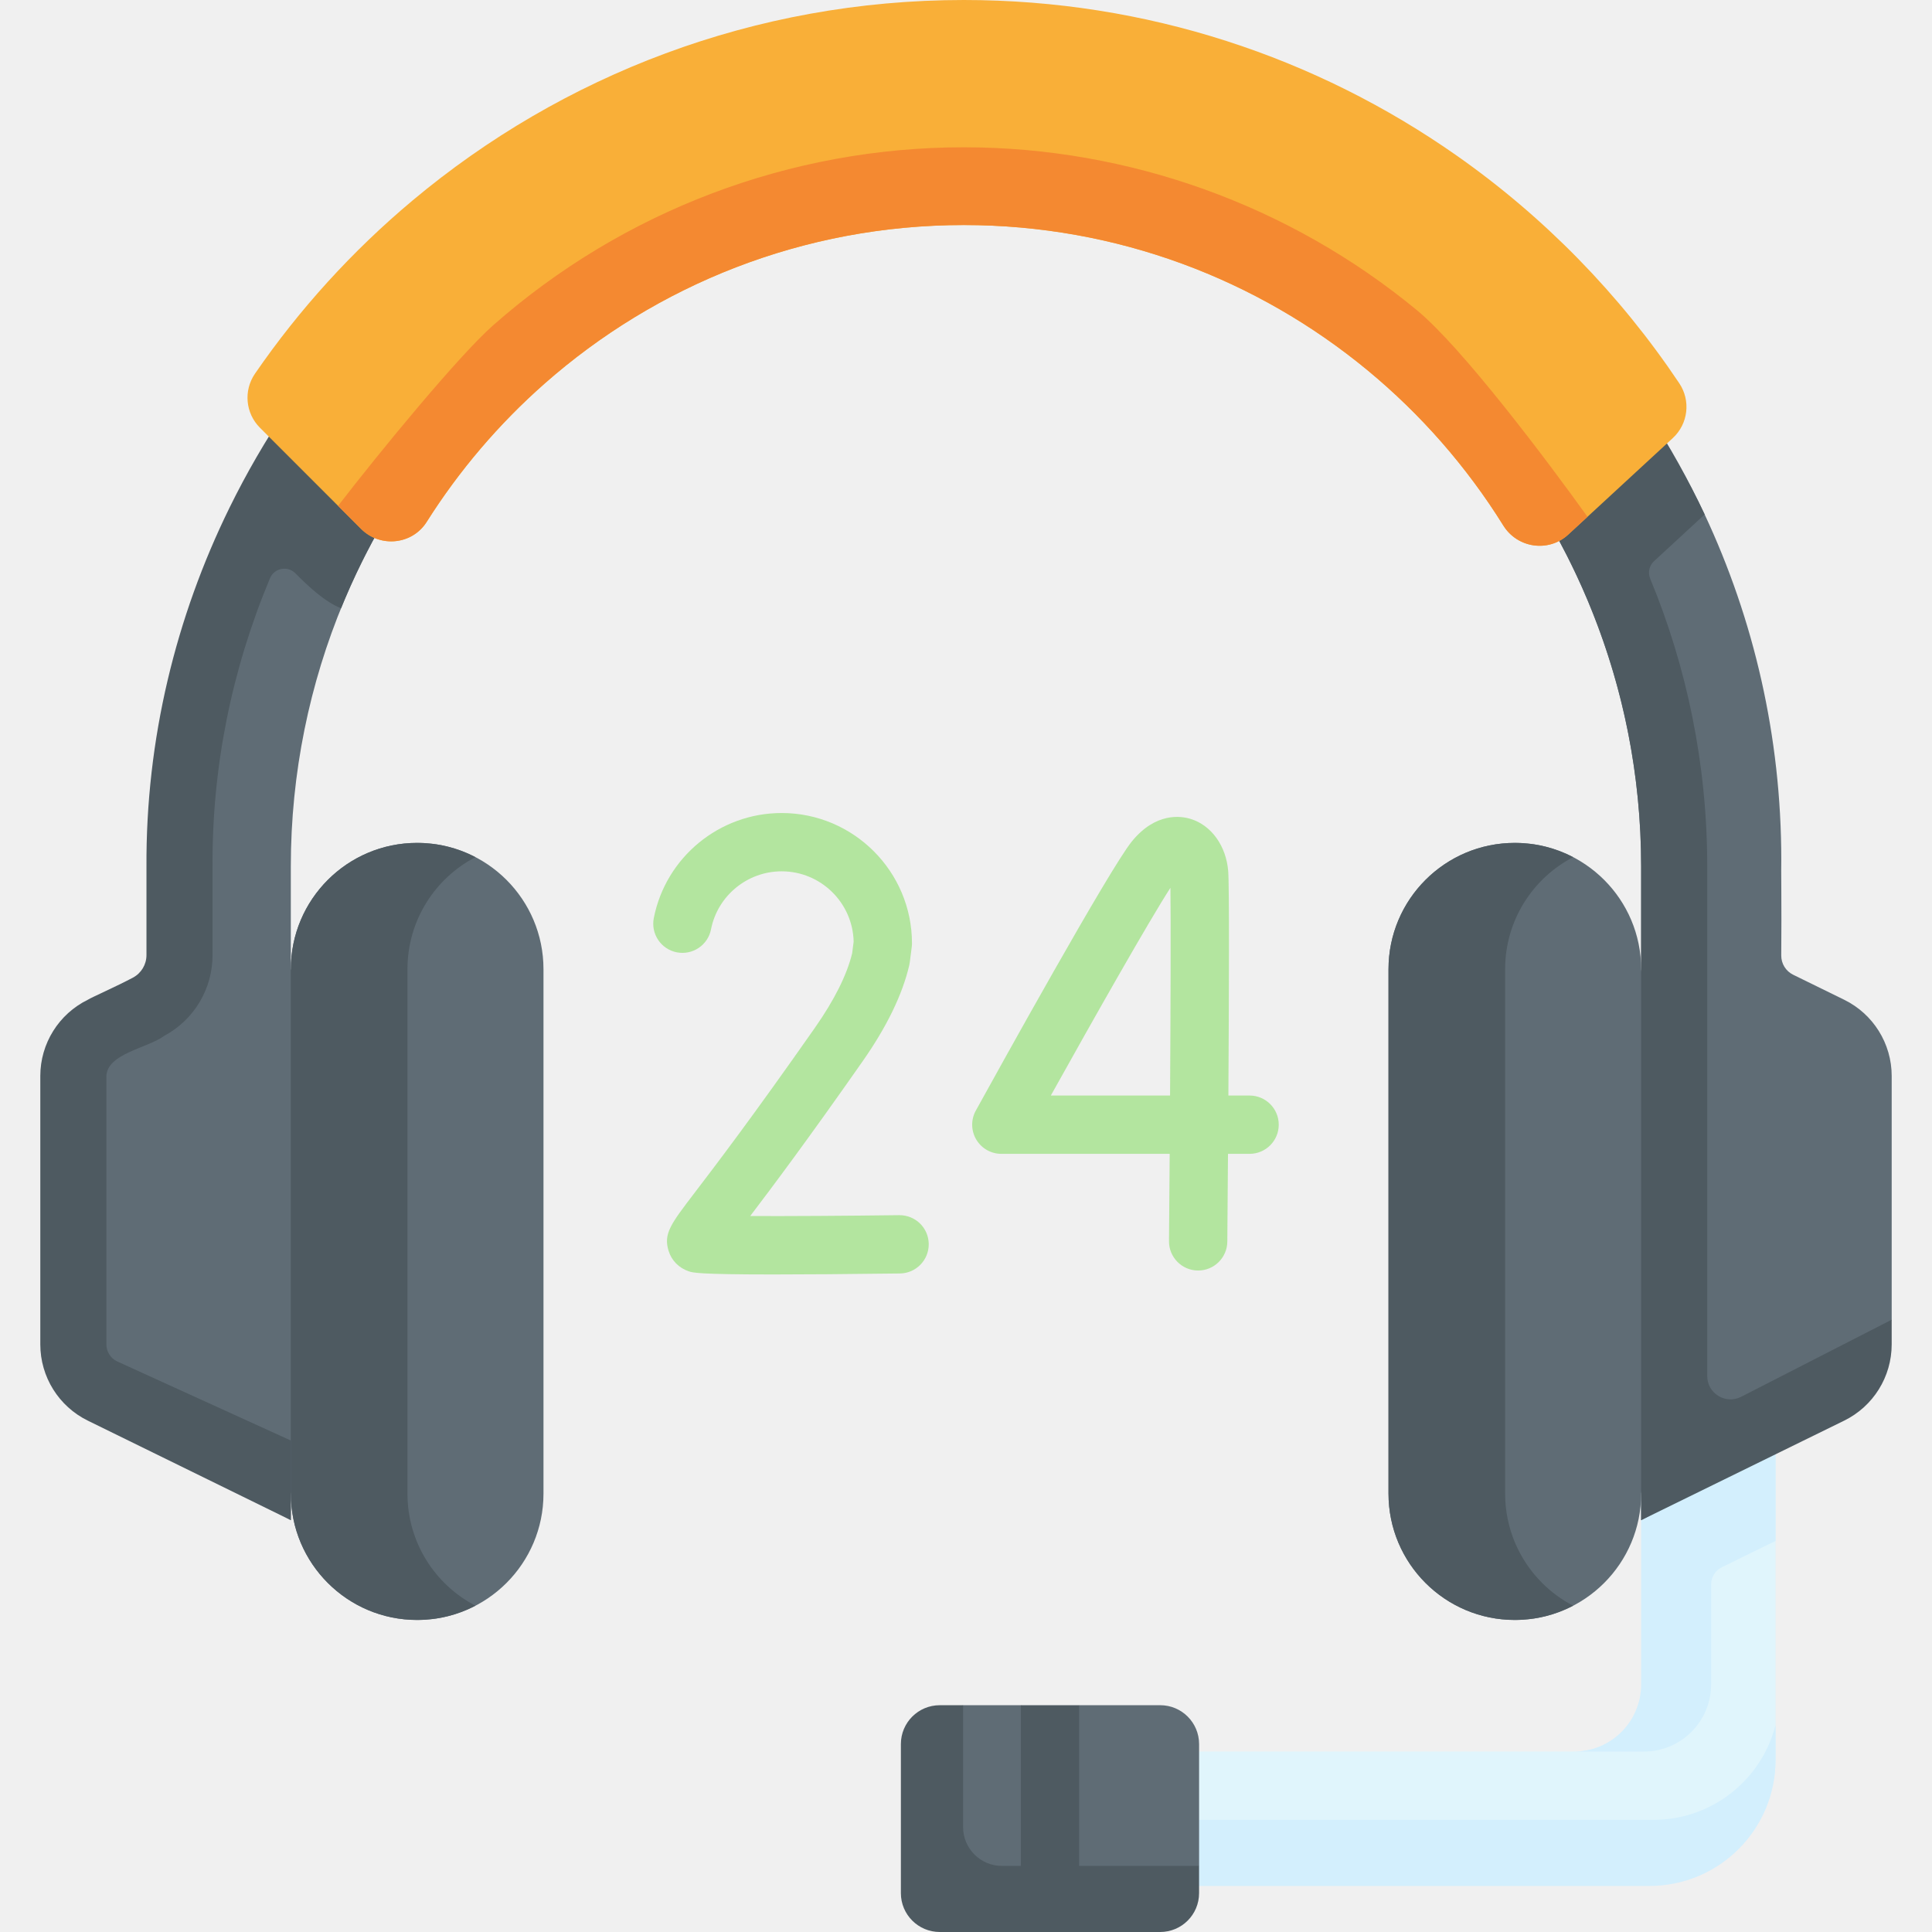
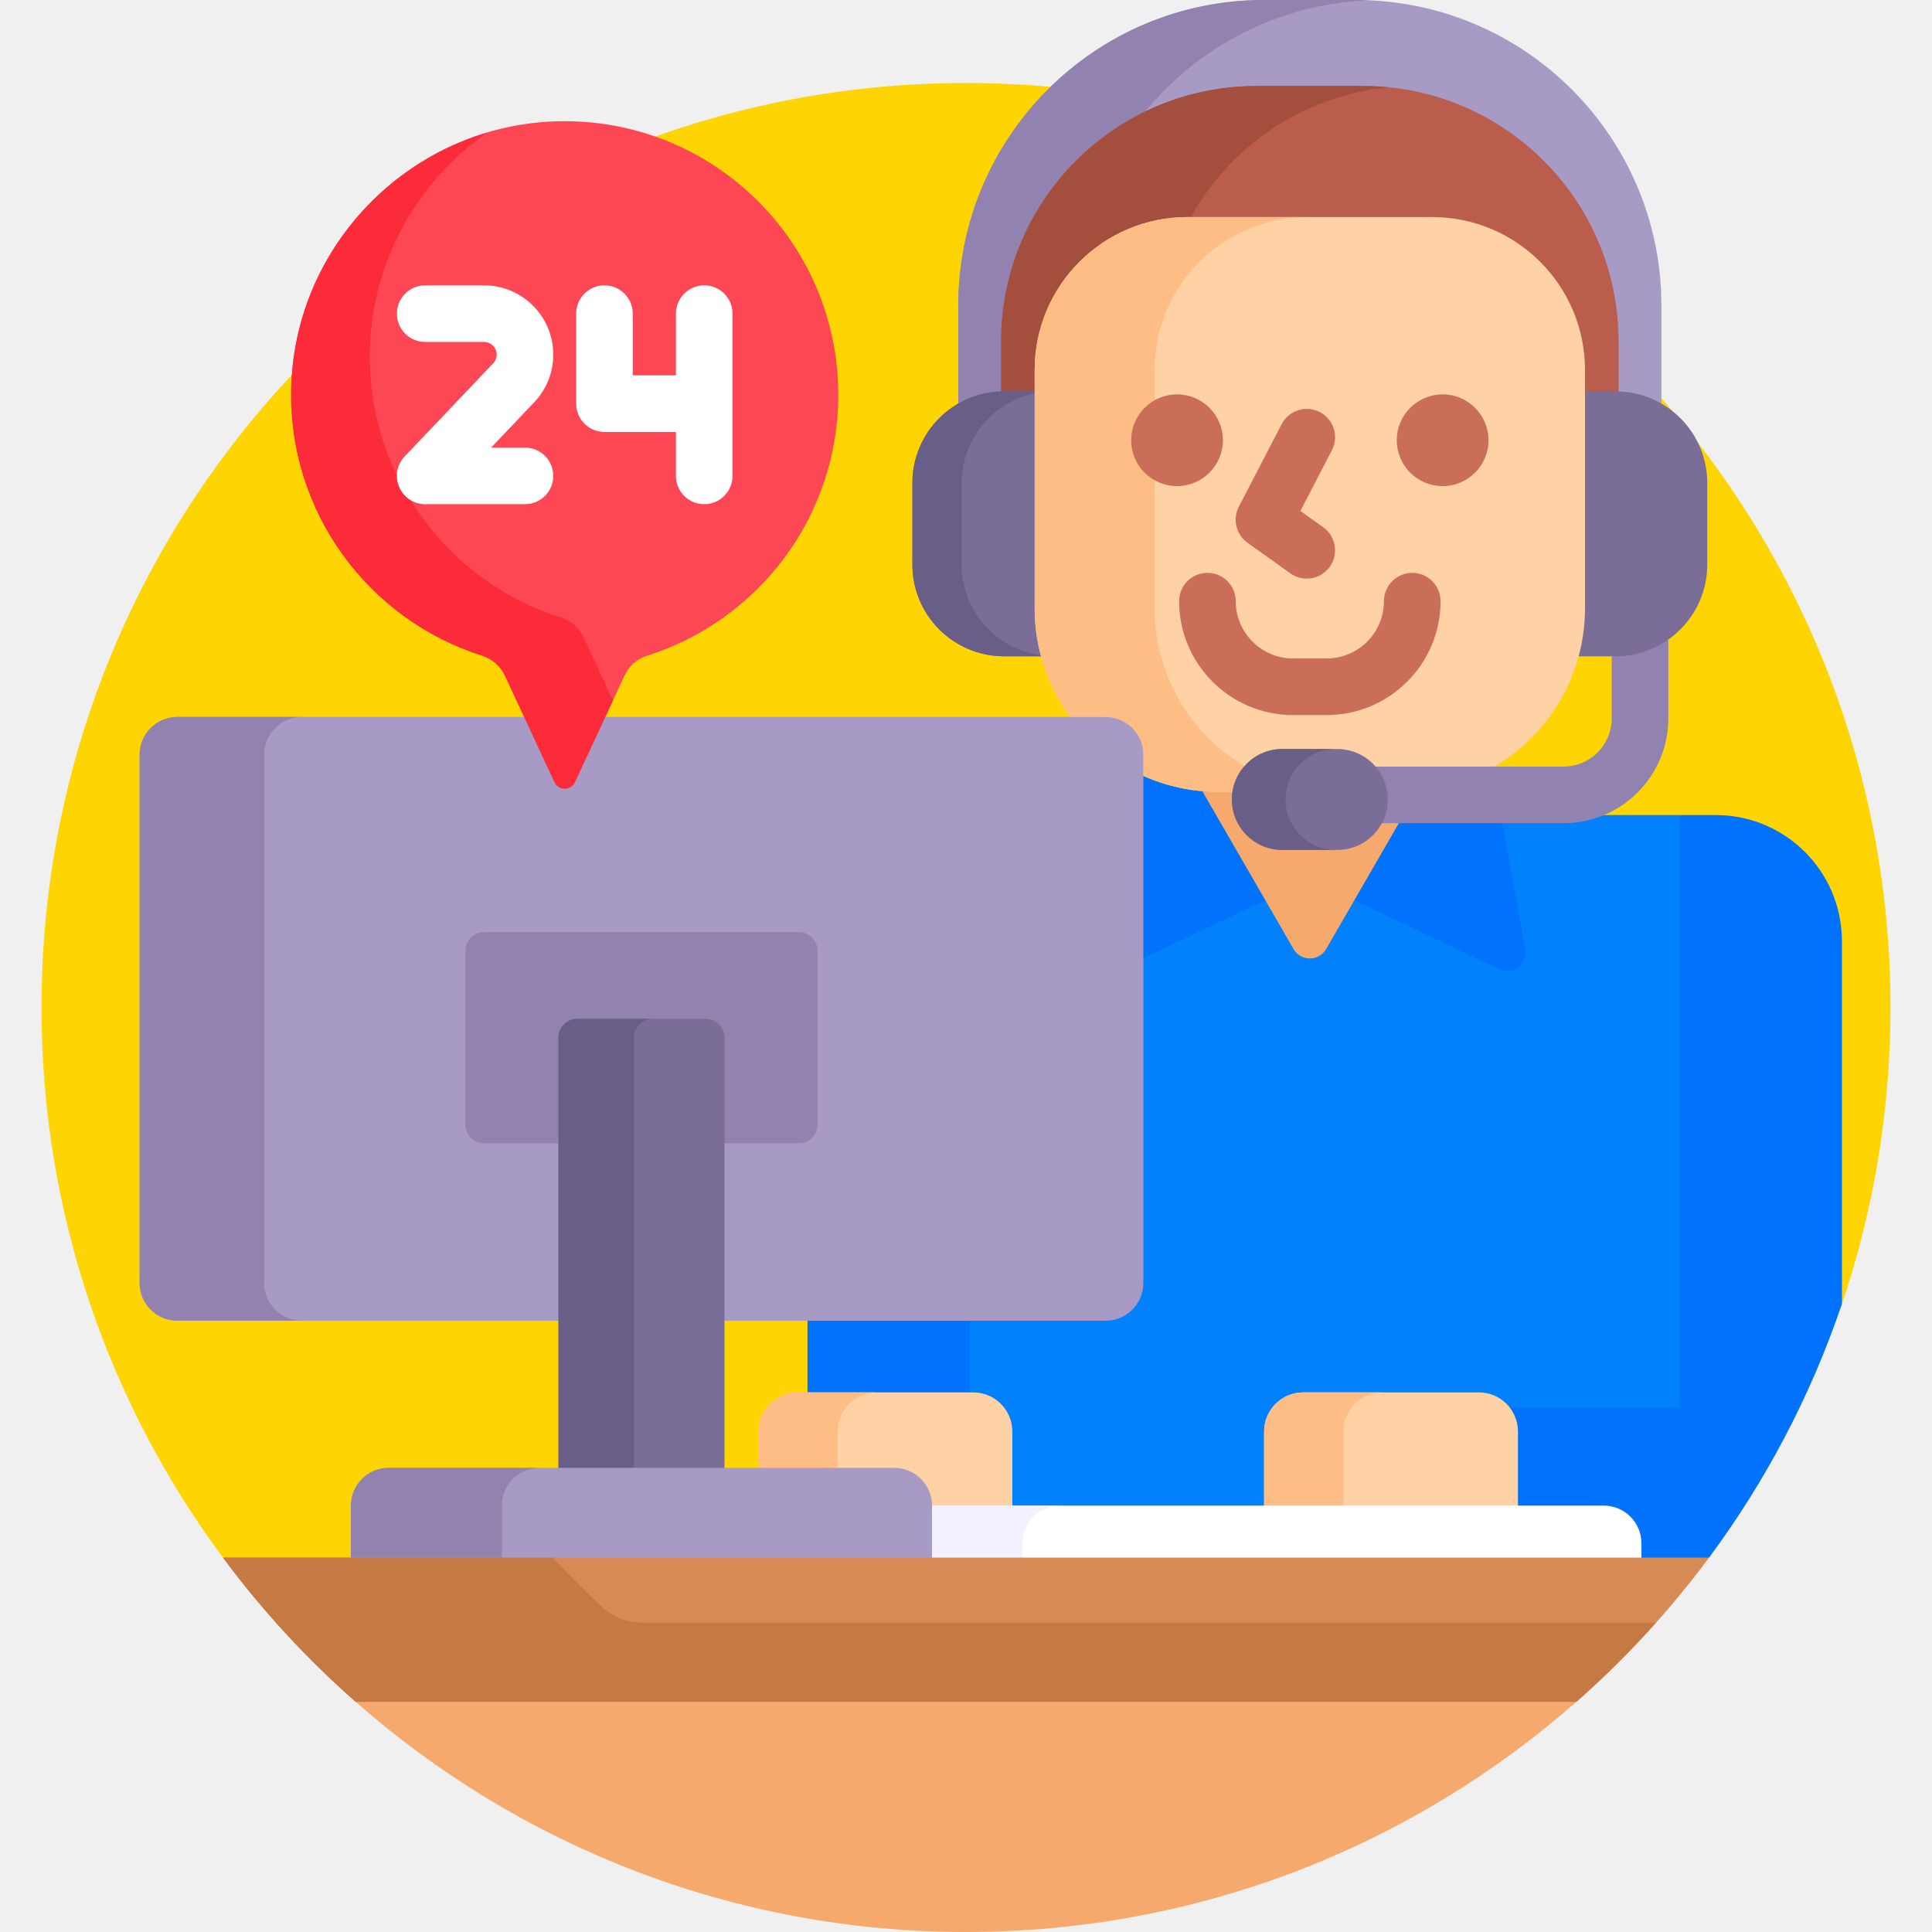
- <svg xmlns="http://www.w3.org/2000/svg" id="Capa_1" enable-background="new 0 0 497 497" height="512" viewBox="0 0 497 497" width="512">
+ <svg xmlns="http://www.w3.org/2000/svg" id="Capa_1" enable-background="new 0 0 512 512" height="512" viewBox="0 0 512 512" width="512">
  <g>
-     <path d="m107.311 216.831c-17.948 0-32.498 14.55-32.498 32.497l-11.698 70.342 11.698 64.563c0 17.948 14.55 32.497 32.498 32.497 17.948 0 32.498-14.55 32.498-32.497v-134.905c0-17.948-14.55-32.497-32.498-32.497z" fill="#5f6c75" />
-     <path d="m122.308 413.06c-4.49 2.35-9.59 3.67-15 3.67-17.95 0-32.49-14.55-32.49-32.5l-19.363-78.007 19.363-56.893c0-17.95 14.54-32.5 32.49-32.5 5.41 0 10.51 1.32 15 3.67-10.4 5.41-17.49 16.29-17.49 28.83v134.9c0 12.54 7.09 23.42 17.49 28.83z" fill="#4e5a61" />
+     <path d="m256 22c-135.31 0-245 109.69-245 245 0 54.613 17.877 105.046 48.087 145.784l3.921 1h371.992v-4.784c0-5.514-4.486-10-10-10h-22.726v-19.634c0-1.908-.526-3.756-1.509-5.366h45.365v-157h8.571c17.881 0 32.429 14.547 32.429 32.429v95.946l1 .165c8.343-24.655 12.87-51.068 12.87-78.54 0-135.31-109.69-245-245-245z" fill="#fed402" />
    <g>
-       <path d="m423.881 480.606-148.517 4.544c-9.308 0-17.318-7.153-17.756-16.451-.468-9.927 7.443-18.123 17.267-18.123h130.02c9.547 0 21.817-8.423 21.817-17.97l-4.53-84.275c0-9.308 7.153-17.318 16.451-17.756 9.927-.468 18.123 7.443 18.123 17.267v104.895c.001 17.902-14.974 27.869-32.875 27.869z" fill="#e0f5fc" />
+       <path d="m445.131 216h-143.131v124c0 4.962-4.037 9-9 9h-73.891v21h38.8c4.842 0 8.837 3.693 9.318 8.41.032.314.048.633.048.956v19.634 1h70.357l-1.632-1v-19.634c0-5.164 4.201-9.366 9.366-9.366h46.542c3.168 0 5.969 1.585 7.665 4h46.558v-149.521z" fill="#0182fc" />
+     </g>
+     <path d="m214 349h43v21h-43z" fill="#0172fb" />
+     <path d="m454.702 216h-9.571v157h-46.373c1.556 1.673 2.516 3.907 2.516 6.366v20.634h23.726c4.963 0 9 4.038 9 9v4.784h14.992l3.921-1c15.014-20.246 26.977-42.887 35.218-67.245v-96.11c0-18.462-14.966-33.429-33.429-33.429z" fill="#0172fb" />
+     <g>
+       <path d="m402.275 400v-20.634c0-5.725-4.641-10.366-10.366-10.366h-46.543c-5.725 0-10.366 4.641-10.366 10.366v20.634z" fill="#fed2a4" />
    </g>
    <g>
-       <path d="m456.758 443.76v8.98c0 17.9-14.51 32.41-32.41 32.41h-148.98c-9.31 0-17.32-7.15-17.76-16.45-.18-3.79.86-7.33 2.78-10.26 2.92 5.8 9.1 9.71 15.98 9.71h148.98c15.13 0 27.84-10.37 31.41-24.39z" fill="#d3effd" />
+       <path d="m356 399v-19.634c0-5.725 4.641-10.366 10.366-10.366h-21c-5.725 0-10.366 4.641-10.366 10.366v19.634z" fill="#ffbd86" />
    </g>
-     <path d="m456.758 347.84c0-6.224-3.3-11.672-8.238-14.714.003-.002.005-.004.008-.006-.391-.242-.795-.464-1.206-.674-.11-.056-.224-.105-.335-.159-.359-.174-.724-.335-1.096-.484-.151-.06-.301-.119-.454-.175-.398-.146-.802-.278-1.213-.395-.098-.028-.192-.062-.291-.088-.496-.132-1.002-.239-1.515-.327-.153-.026-.309-.045-.464-.067-.391-.056-.783-.099-1.176-.129-.168-.013-.334-.026-.503-.034-.541-.025-1.085-.033-1.638-.008-9.3.43-16.46 8.44-16.46 17.75v65.01 19.95c0 9.55-7.73 17.29-17.28 17.29h18c9.543 0 17.28-7.737 17.28-17.28v-25.665c0-1.908 1.086-3.65 2.799-4.49l13.781-6.755v-48.55z" fill="#d3effd" />
-     <path d="m474.402 257.178-13.125-6.434c-1.889-.926-3.077-2.86-3.057-4.964.121-12.627-.07-22.815.01-24.579 0-31.738-7.068-61.855-19.712-88.86-33.39-71.314-121.148-118.754-204.85-119.224 0 0-191.742 94.277-191.1 209.495v22.686c0 2.416-1.324 4.634-3.454 5.776-4.127 2.213-7.15 6.953-8.196 7.614-7.485 3.67-12.23 11.28-12.23 19.616l-2.553 66.564c0 8.337 4.744 15.946 12.23 19.616l46.447 26.574c0-16.933 0-155.051 0-168.173 0-96.29 77.402-175.617 173.685-175.914 96.283.297 173.685 79.625 173.685 175.914v168.173l45.698-24.751c7.485-3.67 14.979-10.387 14.979-18.723l3.772-8.095v-62.695c.001-8.336-4.744-15.946-12.229-19.616z" fill="#5f6c75" />
-     <path d="m389.685 216.831c17.948 0 32.498 14.55 32.498 32.497l8.645 71.704-8.645 63.201c0 17.948-14.55 32.497-32.498 32.497-17.948 0-32.498-14.55-32.498-32.497v-134.905c.001-17.948 14.55-32.497 32.498-32.497z" fill="#5f6c75" />
-     <path d="m396.708 407.21c2.33 2.33 5.02 4.31 7.98 5.85-4.49 2.35-9.59 3.67-15 3.67-8.97 0-17.1-3.64-22.98-9.52s-9.52-14.01-9.52-22.98v-134.9c0-17.95 14.55-32.5 32.5-32.5 5.41 0 10.51 1.32 15 3.67-10.4 5.41-17.5 16.29-17.5 28.83v134.9c0 8.97 3.64 17.1 9.52 22.98z" fill="#4e5a61" />
-     <path d="m438.518 132.34c-33.39-71.31-105.67-120.93-189.37-121.4v-.02c-82.37-.92-155.38 48.98-190.07 119.61-13.84 28.17-21.59 59.64-21.4 92.49v22.68c0 2.42-1.33 4.64-3.46 5.78-4.12 2.21-10.58 5.04-11.62 5.7-7.49 3.67-12.23 11.28-12.23 19.61v69.05c0 8.34 4.74 15.95 12.23 19.62l52.22 25.6v-20.49l-44.74-20.38c-1.65-.8-2.71-2.51-2.71-4.35v-69.05c.246-5.791 10.616-7.158 14.89-10.33 7.66-4.11 12.42-12.06 12.42-20.76v-22.68c-.169-25.499 4.875-50.623 14.78-74.28 1.094-2.614 4.512-3.282 6.511-1.274 3.584 3.601 7.633 7.36 11.769 9.004 25.89-63.81 87.92-109.27 160.76-109.5 73.15.23 135.4 46.07 161.08 110.31 8.13 20.32 12.6 42.47 12.6 65.61v168.17l52.22-25.6c7.49-3.67 12.23-11.28 12.23-19.62v-6.35l-38.715 19.827c-3.992 2.045-8.735-.855-8.735-5.34v-131.087c0-26.206-5.217-51.214-14.666-74.023-.645-1.557-.268-3.349.97-4.492z" fill="#4e5a61" />
-     <path d="m92.902 136.063c4.91 4.91 13.152 4.069 16.859-1.803 8.367-13.252 18.587-25.224 30.293-35.547 28.794-25.394 66.578-40.819 107.898-40.819 39.396 0 75.579 14.022 103.819 37.338 13.697 11.309 25.526 24.804 34.947 39.946 3.635 5.843 11.639 7.013 16.696 2.346l26.915-24.836c3.944-3.64 4.652-9.611 1.67-14.074-15.324-22.931-34.815-42.851-57.382-58.668-35.903-25.165-79.59-39.946-126.665-39.946-53.92 0-103.396 19.392-141.819 51.569-15.439 12.928-29.093 27.92-40.535 44.548-2.984 4.336-2.46 10.184 1.262 13.905z" fill="#f9af38" />
-     <path d="m408.378 132.94-4.96 4.58c-5.06 4.67-13.07 3.5-16.7-2.34-9.42-15.14-21.25-28.64-34.95-39.95-28.24-23.31-64.42-37.34-103.82-37.34-41.32 0-79.1 15.43-107.89 40.82-11.71 10.33-21.93 22.3-30.3 35.55-3.7 5.87-11.95 6.71-16.86 1.8l-5.93-5.93c10.85-14.08 31.11-38.7 39.86-46.42 33.5-29.54 76.52-45.82 121.12-45.82 42.43 0 83.82 14.89 116.56 41.92 11.62 9.6 33.17 38.22 43.87 53.13z" fill="#f48931" />
+     <g>
+       <path d="m237 390c4.962 0 9 4.038 9 9v1h22.275v-20.634c0-5.725-4.641-10.366-10.366-10.366h-46.543c-5.725 0-10.366 4.641-10.366 10.366v10.634z" fill="#fed2a4" />
+     </g>
+     <g>
+       <path d="m222 389v-9.634c0-5.725 4.641-10.366 10.366-10.366h-21c-5.725 0-10.366 4.641-10.366 10.366v9.634z" fill="#ffbd86" />
+     </g>
+     <path d="m425 399h-179v14.784h189v-4.784c0-5.523-4.477-10-10-10z" fill="#fff" />
+     <path d="m247 399v14.784h24v-4.784c0-5.523 4.477-10 10-10z" fill="#f3f0ff" />
+     <path d="m47 349c-4.962 0-9-4.038-9-9v-140c0-4.962 4.038-9 9-9h246c4.963 0 9 4.038 9 9v140c0 4.962-4.037 9-9 9z" fill="#a79bc6" />
+     <path d="m395.193 202.459c-7 4.051-15.114 6.383-23.767 6.383h-48.611c-7.46 0-14.523-1.729-20.814-4.8v50.328l42.976-20.354c1.357-.643 2.931-.641 4.287.003l47.895 22.776c3.686 1.753 7.805-1.41 7.064-5.423z" fill="#0172fb" />
+     <path d="m371.426 208.841h-48.611c-1.618 0-3.216-.083-4.793-.241l24.768 42.9c1.925 3.333 6.736 3.333 8.66 0l24.768-42.9c-1.576.159-3.175.241-4.792.241z" fill="#f6a96c" />
+     <path d="m359.273 0h-24.306c-44.746 0-81.02 36.274-81.02 81.02v27.114c3.541-2.173 7.703-3.428 12.153-3.428h9.102v-6.671c0-21.786 17.724-39.51 39.51-39.51h64.815c21.786 0 39.511 17.724 39.511 39.51v6.671h9.102c4.45 0 8.612 1.256 12.153 3.428v-27.114c0-44.746-36.274-81.02-81.02-81.02z" fill="#a79bc6" />
+     <g>
+       <path d="m265.29 103.726v-13.23c0-26.81 15.585-49.977 38.188-60.945 14.194-17.22 35.347-28.49 59.168-29.466-1.12-.046-2.242-.085-3.373-.085h-24.306c-44.746 0-81.02 36.274-81.02 81.02v25.946c3.357-1.943 7.219-3.105 11.343-3.24z" fill="#9182b0" />
+     </g>
+     <path d="m361.245 22.791h-28.25c-37.392 0-67.705 30.313-67.705 67.705v14.23c.27-.009.539-.021.811-.021h9.102v-6.671c0-21.786 17.724-39.51 39.51-39.51h64.815c21.786 0 39.511 17.724 39.511 39.51v6.671h9.102c.272 0 .541.011.81.021v-14.23c-.001-37.392-30.314-67.705-67.706-67.705z" fill="#bb5d4c" />
+     <path d="m428.14 103.706h-9.102v57.524c0 4.396-.611 8.649-1.732 12.693h9.815l6.879 4.077 8.121-8.507c-.001 0-.001.001-.002.001 6.244-4.399 10.326-11.659 10.326-19.877v-21.605c.001-13.424-10.882-24.306-24.305-24.306z" fill="#7a6d98" />
+     <path d="m266.1 103.706h8.102v-5.671c0-22.373 18.137-40.51 40.51-40.51h.853c10.543-18.866 29.847-32.171 52.41-34.398-2.214-.219-4.458-.335-6.73-.335h-28.25c-37.392 0-67.705 30.313-67.705 67.705v13.23c.27-.01.538-.021.81-.021z" fill="#a44f3e" />
+     <g>
+       <path d="m275.202 161.229v-57.524h-9.102c-13.424 0-24.306 10.882-24.306 24.306v21.605c0 13.424 10.882 24.306 24.306 24.306h10.834c-1.121-4.043-1.732-8.297-1.732-12.693z" fill="#7a6d98" />
+     </g>
+     <path d="m275.813 173.661c-11.832-1.638-20.952-11.761-20.952-24.044v-21.605c0-11.719 8.304-21.473 19.342-23.768v-.538h-8.103c-13.424 0-24.306 10.882-24.306 24.306v21.605c0 13.424 10.882 24.306 24.306 24.306h9.787c-.024-.088-.051-.174-.074-.262z" fill="#685e87" />
+     <g>
+       <path d="m371.426 209.841h-48.612c-26.848 0-48.612-21.764-48.612-48.612v-63.195c0-22.373 18.137-40.51 40.51-40.51h64.816c22.373 0 40.51 18.137 40.51 40.51v63.195c0 26.848-21.765 48.612-48.612 48.612z" fill="#fed2a4" />
+     </g>
+     <path d="m329.81 203.036c-14.254-8.474-23.81-24.021-23.81-41.806v-63.196c0-22.373 18.137-40.51 40.51-40.51h-31.798c-22.373 0-40.51 18.137-40.51 40.51v63.195c0 10.768 3.507 20.714 9.434 28.77h9.364c5.523 0 10 4.477 10 10v5.618c6.053 2.706 12.755 4.224 19.814 4.224h3.815c.395-2.588 1.526-4.928 3.181-6.805z" fill="#ffbd86" />
    <g>
      <g>
-         <g>
-           <path d="m308.222 326.836c-.022 0-.044 0-.066 0-4.142-.036-7.471-3.422-7.435-7.564.059-6.814.119-14.492.175-22.45h-43.307c-2.653 0-5.109-1.402-6.458-3.687s-1.39-5.113-.108-7.436c5.701-10.333 34.428-62.235 40.145-69.25 6.147-7.544 12.636-6.554 15.141-5.778 5.315 1.646 9.1 6.904 9.641 13.396.306 3.668.202 32.579.048 57.755h5.454c4.142 0 7.5 3.358 7.5 7.5s-3.358 7.5-7.5 7.5h-5.554c-.08 11.183-.154 19.916-.177 22.579-.036 4.12-3.388 7.434-7.499 7.435zm-37.9-45.015h30.672c.139-22.939.215-45.21.095-53.441-5.411 8.367-19.505 33.217-30.767 53.441z" fill="#b3e59f" />
-         </g>
+         <circle cx="311.927" cy="116.669" fill="#ca6e59" r="12.153" />
      </g>
      <g>
-         <g>
-           <path d="m198.939 327.849c-19.334 0-20.71-.46-21.721-.797-2.552-.851-4.456-2.77-5.223-5.264-1.356-4.41.503-6.844 6.665-14.913 5.182-6.785 14.827-19.415 30.982-42.497 4.992-7.133 8.209-13.564 9.568-19.124l.387-3.025c-.234-10.012-8.451-18.084-18.517-18.084-8.833 0-16.476 6.276-18.174 14.924-.798 4.064-4.74 6.71-8.805 5.914-4.064-.798-6.712-4.74-5.914-8.805 3.077-15.664 16.91-27.033 32.893-27.033 18.484 0 33.522 15.038 33.522 33.522 0 .318-.02.636-.061.951l-.503 3.934c-.032.25-.076.498-.133.743-1.743 7.518-5.771 15.823-11.974 24.685-14.103 20.149-23.311 32.437-28.941 39.841 10.023.043 24.666-.051 38.328-.224 4.182-.024 7.542 3.263 7.594 7.405s-3.264 7.542-7.405 7.594c-14.409.181-24.902.253-32.568.253zm-18.012-15.278" fill="#b3e59f" />
-         </g>
+         <circle cx="382.313" cy="116.669" fill="#ca6e59" r="12.153" />
      </g>
    </g>
-     <path d="m294.434 493.628-49.702.17c-5.523 0-10-4.477-10-10l-1.915-31.702c0-5.523 4.477-10 10-10l4.931-3.439h14.86l8.337 6.12 6.663-6.12h20.854c5.523 0 10 4.477 10 10v31.343l-4.028 3.628c0 5.523-4.477 10-10 10z" fill="#5f6c75" />
-     <path d="m308.458 480v7c0 5.52-4.47 10-10 10h-56.71c-5.52 0-10-4.48-10-10v-38.34c0-5.53 4.48-10 10-10h6v31.34c0 5.52 4.48 10 10 10z" fill="#4e5a61" />
    <g>
-       <path d="m262.608 438.66h15v58.34h-15z" fill="#4e5a61" />
+       <path d="m346.304 153.336c-1.51 0-3.032-.454-4.354-1.397l-11.343-8.102c-3.037-2.169-4.017-6.242-2.299-9.555l11.343-21.875c1.908-3.678 6.435-5.112 10.11-3.206 3.678 1.907 5.112 6.434 3.206 10.11l-8.349 16.101 6.05 4.321c3.37 2.408 4.151 7.092 1.743 10.462-1.462 2.05-3.767 3.141-6.107 3.141z" fill="#ca6e59" />
    </g>
+     <g>
+       <path d="m351.576 189.5h-8.912c-16.645 0-30.186-13.541-30.186-30.186 0-4.142 3.357-7.5 7.5-7.5s7.5 3.358 7.5 7.5c0 8.374 6.813 15.186 15.186 15.186h8.912c8.373 0 15.186-6.812 15.186-15.186 0-4.142 3.357-7.5 7.5-7.5s7.5 3.358 7.5 7.5c0 16.645-13.541 30.186-30.186 30.186z" fill="#ca6e59" />
+     </g>
+     <g>
+       <path d="m293 350h-246c-5.523 0-10-4.477-10-10v-140c0-5.523 4.477-10 10-10h246c5.523 0 10 4.477 10 10v140c0 5.523-4.477 10-10 10z" fill="#a79bc6" />
+     </g>
+     <path d="m70 340v-140c0-5.523 4.477-10 10-10h-33c-5.523 0-10 4.477-10 10v140c0 5.523 4.477 10 10 10h33c-5.523 0-10-4.477-10-10z" fill="#9182b0" />
+     <g>
+       <path d="m222.152 104.617c0-40.63-33.422-73.454-74.273-72.479-38.301.914-69.588 32.034-70.696 70.329-.963 33.302 20.54 61.722 50.47 71.243 2.714.863 4.97 2.772 6.171 5.354l13.108 28.2c1.076 2.314 4.365 2.314 5.441 0l13.108-28.199c1.167-2.511 3.313-4.455 5.954-5.286 29.395-9.248 50.717-36.712 50.717-69.162z" fill="#fd4755" />
+     </g>
+     <g>
+       <path d="m154.672 168.948c-1.2-2.582-3.457-4.491-6.171-5.354-29.93-9.521-51.433-37.942-50.47-71.243.683-23.592 12.828-44.447 31.001-57.208-29.233 8.744-50.93 35.556-51.849 67.325-.964 33.302 20.54 61.722 50.47 71.243 2.714.863 4.97 2.772 6.171 5.354l13.108 28.2c1.076 2.314 4.365 2.314 5.441 0l10.055-21.632z" fill="#fb2b3a" />
+     </g>
+     <path d="m211.667 247h-83.333c-2.761 0-5 2.239-5 5v46c0 2.761 2.239 5 5 5h20.666v-28c0-2.206 1.794-4 4-4h34c2.206 0 4 1.794 4 4v28h20.667c2.761 0 5-2.239 5-5v-46c0-2.761-2.239-5-5-5z" fill="#9182b0" />
+     <path d="m192 390v-115c0-2.761-2.239-5-5-5h-34c-2.761 0-5 2.239-5 5v115z" fill="#7a6d98" />
+     <path d="m173 270h-20c-2.761 0-5 2.239-5 5v115h20v-115c0-2.761 2.239-5 5-5z" fill="#685e87" />
+     <path d="m247 413.784v-14.784c0-5.523-4.477-10-10-10h-134c-5.523 0-10 4.477-10 10v14.784z" fill="#a79bc6" />
+     <path d="m133 412.784v-13.784c0-5.523 4.477-10 10-10h-40c-5.523 0-10 4.477-10 10v13.784z" fill="#9182b0" />
+     <g>
+       <path d="m99.645 450-5.392 1c43.152 37.964 99.755 61 161.746 61s118.595-23.036 161.746-61l-5.392-1z" fill="#f6a96c" />
+     </g>
+     <g>
+       <path d="m59.087 412.784c10.347 13.952 22.143 26.762 35.163 38.216h323.5c13.02-11.454 24.816-24.264 35.163-38.216z" fill="#d88a55" />
+     </g>
+     <path d="m159.741 426.011c-4.585-4.24-9.005-8.655-13.259-13.227h-87.395c10.347 13.952 22.143 26.762 35.163 38.216h323.5c7.461-6.564 14.505-13.586 21.119-21h-268.929c-3.78 0-7.424-1.423-10.199-3.989z" fill="#c57a44" />
+     <g fill="#fff">
+       <path d="m146.622 93.964c0-10.117-8.23-18.347-18.347-18.347h-15.595c-4.142 0-7.5 3.358-7.5 7.5s3.358 7.5 7.5 7.5h15.596c1.845 0 3.347 1.501 3.347 3.347 0 .862-.327 1.681-.92 2.306l-23.458 24.68c-2.066 2.174-2.639 5.369-1.456 8.125 1.183 2.755 3.893 4.542 6.892 4.542h26.442c4.142 0 7.5-3.358 7.5-7.5s-3.358-7.5-7.5-7.5h-8.966l11.418-12.014c3.255-3.425 5.047-7.913 5.047-12.639z" />
+       <path d="m186.625 75.617c-4.142 0-7.5 3.358-7.5 7.5v16.354h-11.442v-16.354c0-4.142-3.358-7.5-7.5-7.5s-7.5 3.358-7.5 7.5v23.854c0 4.142 3.358 7.5 7.5 7.5h18.942v11.646c0 4.142 3.358 7.5 7.5 7.5s7.5-3.358 7.5-7.5v-43c0-4.142-3.358-7.5-7.5-7.5z" />
+     </g>
+     <path d="m428.14 173.923h-1.019v16.474c0 7.033-5.722 12.755-12.755 12.755h-51.188c2.225 2.238 3.602 5.318 3.602 8.715 0 2.296-.64 4.44-1.735 6.285h49.321c15.304 0 27.755-12.451 27.755-27.755v-20.903c-3.955 2.786-8.775 4.429-13.981 4.429z" fill="#9182b0" />
+     <g>
+       <path d="m354.412 225.235h-14.584c-7.383 0-13.368-5.985-13.368-13.368 0-7.383 5.985-13.368 13.368-13.368h14.584c7.383 0 13.368 5.985 13.368 13.368 0 7.383-5.985 13.368-13.368 13.368z" fill="#7a6d98" />
+     </g>
+     <path d="m340.68 211.867c0-7.383 5.985-13.368 13.368-13.368h-14.22c-7.383 0-13.368 5.985-13.368 13.368s5.985 13.368 13.368 13.368h14.22c-7.383 0-13.368-5.985-13.368-13.368z" fill="#685e87" />
  </g>
</svg>
